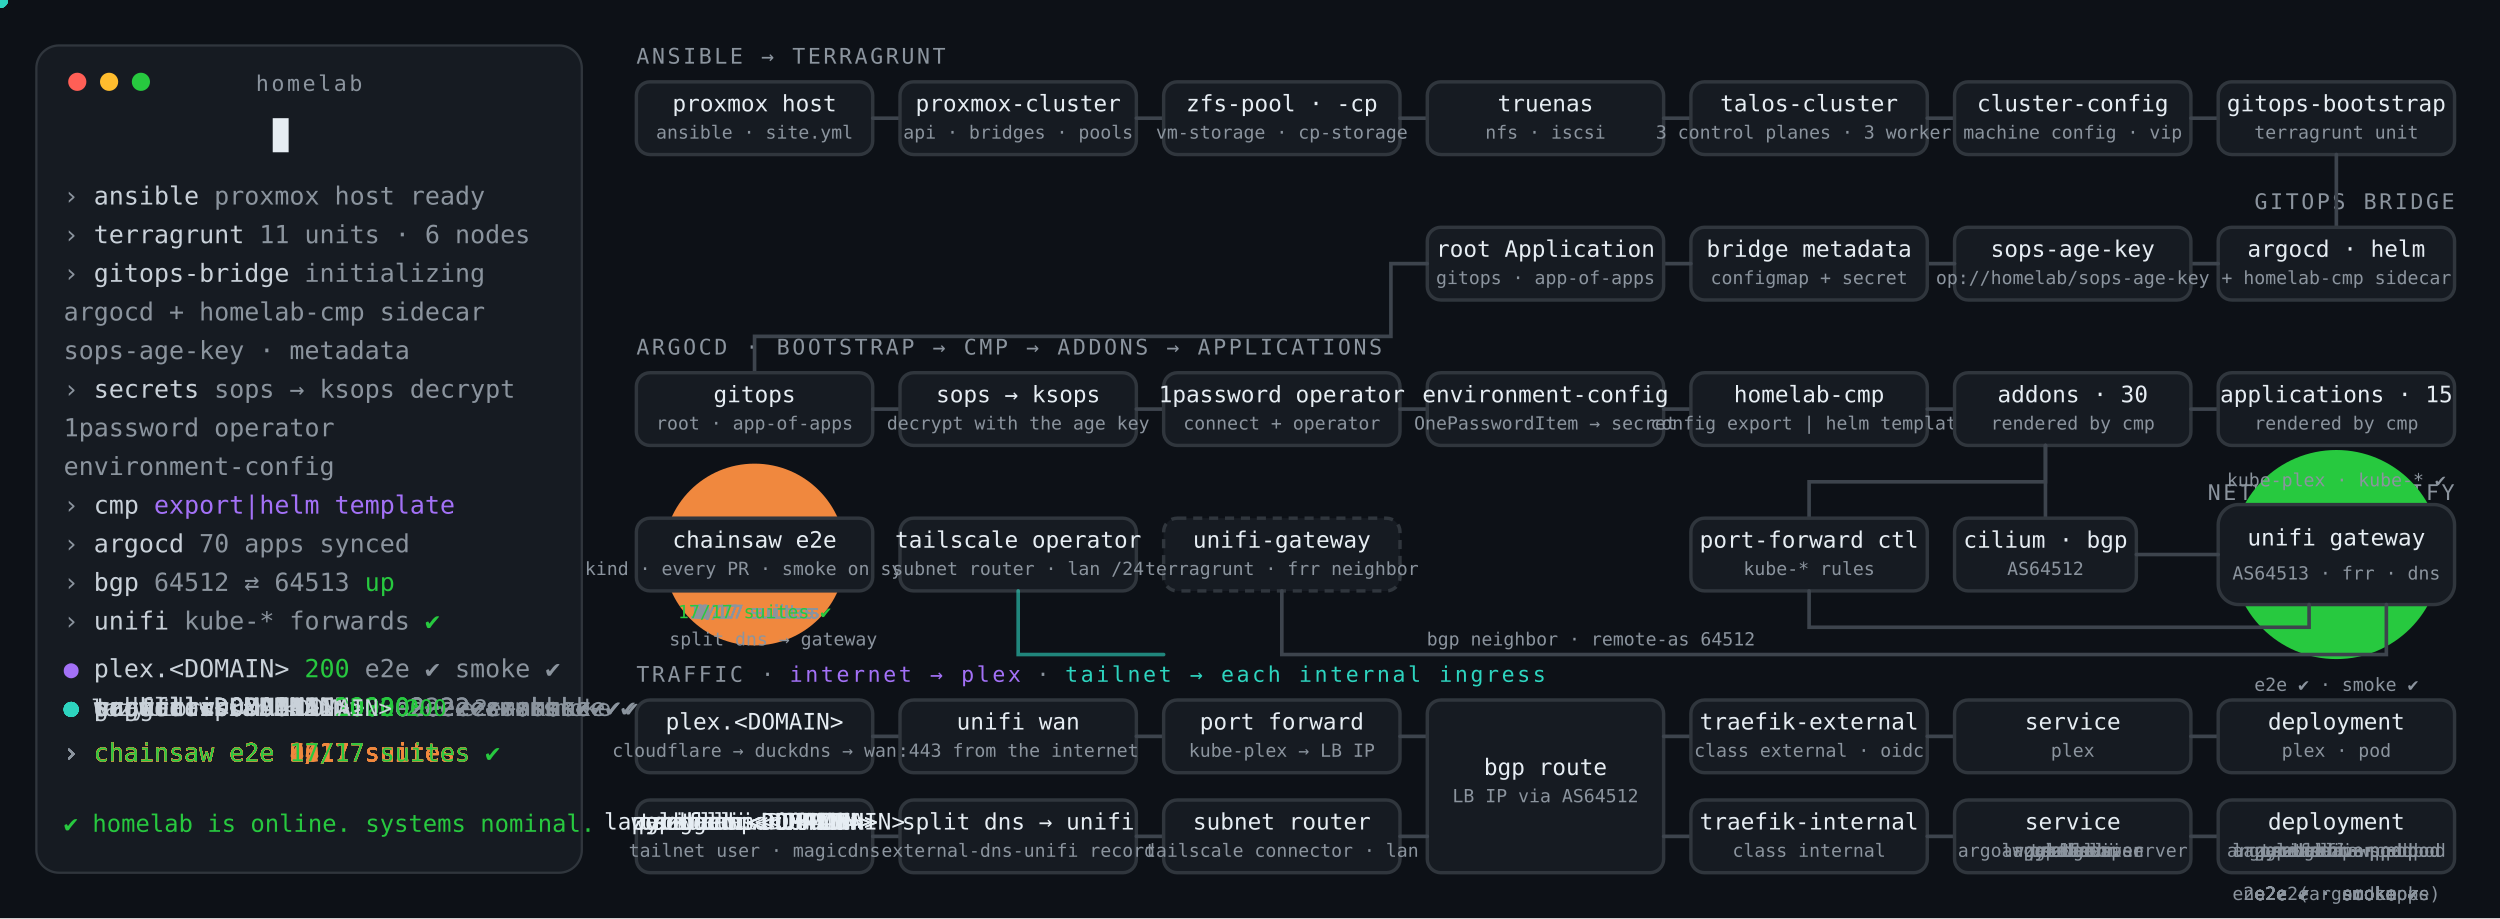
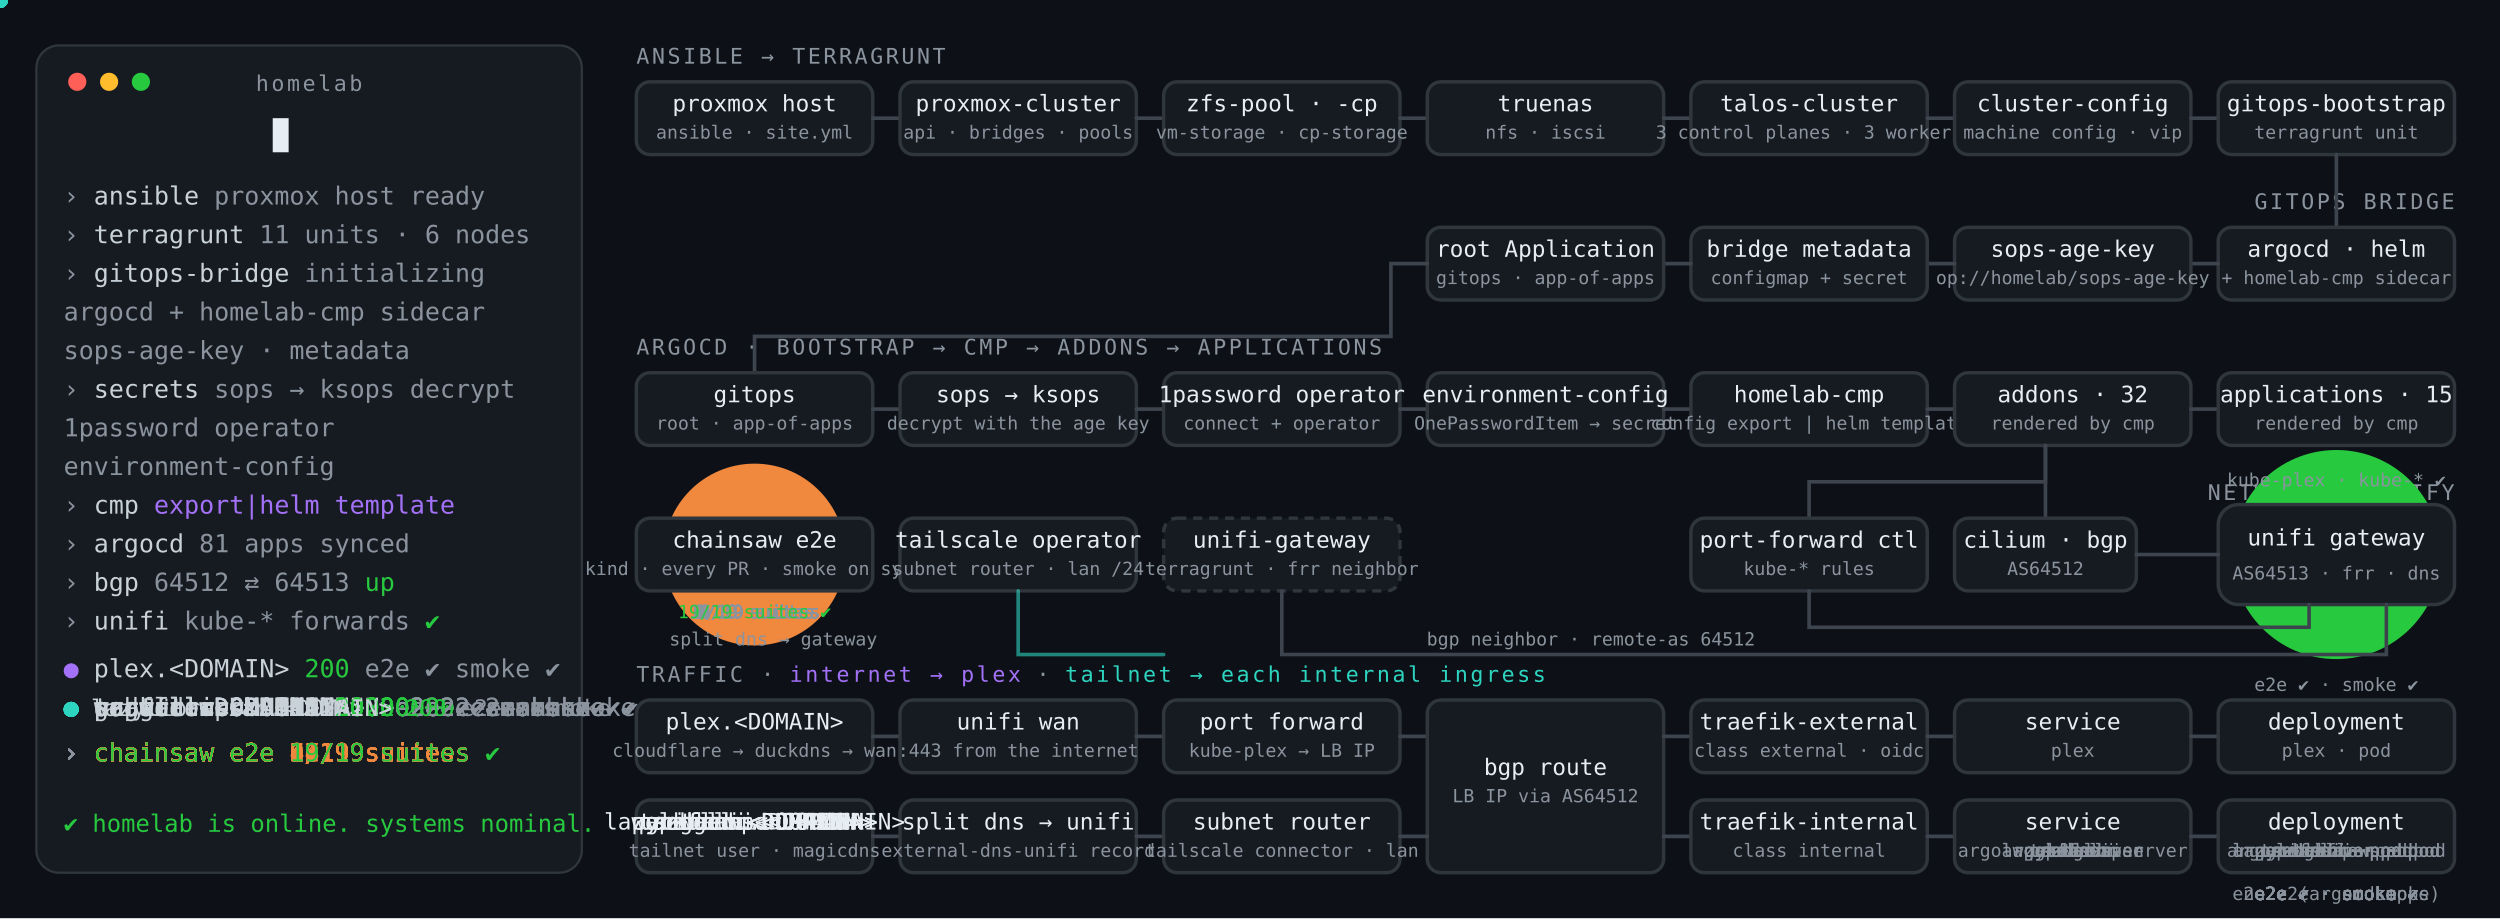
<svg xmlns="http://www.w3.org/2000/svg" viewBox="0 0 1100 404" width="1100" height="404" role="img">
  <rect width="1100" height="404" fill="#0d1117" />
  <style>
  text{font-family:ui-monospace,SFMono-Regular,Menlo,Consolas,monospace}
  .h{font-size:9.5px;fill:#8b949e;letter-spacing:.12em}
  .n{font-size:10px;fill:#e6edf3}
  .n2{font-size:8px;fill:#8b949e}
  .log{font-size:11px;fill:#c9d1d9}
  .box{fill:#161b22;stroke:#30363d;stroke-width:1.5}
  .w{fill:none;stroke:#3d444d;stroke-width:1.6;stroke-linecap:round;stroke-dasharray:800}
  .cur{animation:blink 1s steps(1) infinite}
  @keyframes blink{50%{opacity:0}}
  .type{animation:type 27s steps(14) infinite}
  @keyframes type{0%{width:0}3%,96%{width:110px}100%{width:0}}
  @keyframes a3{0%,3%{opacity:0}4%,96%{opacity:1}100%{opacity:0}}
  @keyframes a5{0%,5%{opacity:0}6%,96%{opacity:1}100%{opacity:0}}
  @keyframes a6_5{0%,6.5%{opacity:0}7.5%,96%{opacity:1}100%{opacity:0}}
  @keyframes a8{0%,8%{opacity:0}9%,96%{opacity:1}100%{opacity:0}}
  @keyframes a9_5{0%,9.5%{opacity:0}10.5%,96%{opacity:1}100%{opacity:0}}
  @keyframes a11{0%,11%{opacity:0}12%,96%{opacity:1}100%{opacity:0}}
  @keyframes a12_5{0%,12.5%{opacity:0}13.5%,96%{opacity:1}100%{opacity:0}}
  @keyframes a14{0%,14%{opacity:0}15%,96%{opacity:1}100%{opacity:0}}
  @keyframes a15_5{0%,15.5%{opacity:0}16.5%,96%{opacity:1}100%{opacity:0}}
  @keyframes a17{0%,17%{opacity:0}18%,96%{opacity:1}100%{opacity:0}}
  @keyframes a18_5{0%,18.5%{opacity:0}19.5%,96%{opacity:1}100%{opacity:0}}
  @keyframes a20{0%,20%{opacity:0}21%,96%{opacity:1}100%{opacity:0}}
  @keyframes a21_5{0%,21.5%{opacity:0}22.5%,96%{opacity:1}100%{opacity:0}}
  @keyframes a23{0%,23%{opacity:0}24%,96%{opacity:1}100%{opacity:0}}
  @keyframes a25{0%,25%{opacity:0}26%,96%{opacity:1}100%{opacity:0}}
  @keyframes a26_5{0%,26.5%{opacity:0}27.5%,96%{opacity:1}100%{opacity:0}}
  @keyframes a28{0%,28%{opacity:0}29%,96%{opacity:1}100%{opacity:0}}
  @keyframes a30{0%,30%{opacity:0}31%,96%{opacity:1}100%{opacity:0}}
  @keyframes a33{0%,33%{opacity:0}34%,96%{opacity:1}100%{opacity:0}}
  @keyframes a36{0%,36%{opacity:0}37%,96%{opacity:1}100%{opacity:0}}
  @keyframes a37_5{0%,37.5%{opacity:0}38.5%,96%{opacity:1}100%{opacity:0}}
  @keyframes a39{0%,39%{opacity:0}40%,96%{opacity:1}100%{opacity:0}}
  @keyframes a40{0%,40%{opacity:0}41%,96%{opacity:1}100%{opacity:0}}
  @keyframes a41{0%,41%{opacity:0}42%,96%{opacity:1}100%{opacity:0}}
  @keyframes a42{0%,42%{opacity:0}43%,96%{opacity:1}100%{opacity:0}}
  @keyframes a43{0%,43%{opacity:0}44%,96%{opacity:1}100%{opacity:0}}
  @keyframes a44{0%,44%{opacity:0}45%,96%{opacity:1}100%{opacity:0}}
  @keyframes a46{0%,46%{opacity:0}47%,96%{opacity:1}100%{opacity:0}}
  @keyframes a90{0%,90.5%{opacity:0}91.5%,96%{opacity:1}100%{opacity:0}}
  .a3{animation:a3 27s infinite}.a5{animation:a5 27s infinite}.a6_5{animation:a6_5 27s infinite}
  .a8{animation:a8 27s infinite}.a9_5{animation:a9_5 27s infinite}.a11{animation:a11 27s infinite}
  .a12_5{animation:a12_5 27s infinite}.a14{animation:a14 27s infinite}.a15_5{animation:a15_5 27s infinite}
  .a17{animation:a17 27s infinite}.a18_5{animation:a18_5 27s infinite}.a20{animation:a20 27s infinite}
  .a21_5{animation:a21_5 27s infinite}.a23{animation:a23 27s infinite}.a25{animation:a25 27s infinite}
  .a26_5{animation:a26_5 27s infinite}.a28{animation:a28 27s infinite}.a30{animation:a30 27s infinite}
  .a33{animation:a33 27s infinite}.a36{animation:a36 27s infinite}.a37_5{animation:a37_5 27s infinite}
  .a39{animation:a39 27s infinite}.a40{animation:a40 27s infinite}.a41{animation:a41 27s infinite}
  .a42{animation:a42 27s infinite}.a43{animation:a43 27s infinite}.a44{animation:a44 27s infinite}
  .a46{animation:a46 27s infinite}.a90{animation:a90 27s infinite}
  @keyframes d5{0%,5%{stroke-dashoffset:800}7.5%,96%{stroke-dashoffset:0}96.1%,100%{stroke-dashoffset:800}}
  @keyframes d6_5{0%,6.5%{stroke-dashoffset:800}9%,96%{stroke-dashoffset:0}96.1%,100%{stroke-dashoffset:800}}
  @keyframes d8{0%,8%{stroke-dashoffset:800}10.5%,96%{stroke-dashoffset:0}96.1%,100%{stroke-dashoffset:800}}
  @keyframes d9_5{0%,9.5%{stroke-dashoffset:800}12%,96%{stroke-dashoffset:0}96.1%,100%{stroke-dashoffset:800}}
  @keyframes d11{0%,11%{stroke-dashoffset:800}13.5%,96%{stroke-dashoffset:0}96.1%,100%{stroke-dashoffset:800}}
  @keyframes d12_5{0%,12.5%{stroke-dashoffset:800}15%,96%{stroke-dashoffset:0}96.1%,100%{stroke-dashoffset:800}}
  @keyframes d14{0%,14%{stroke-dashoffset:800}16.5%,96%{stroke-dashoffset:0}96.1%,100%{stroke-dashoffset:800}}
  @keyframes d15_5{0%,15.5%{stroke-dashoffset:800}18%,96%{stroke-dashoffset:0}96.1%,100%{stroke-dashoffset:800}}
  @keyframes d17{0%,17%{stroke-dashoffset:800}19.5%,96%{stroke-dashoffset:0}96.1%,100%{stroke-dashoffset:800}}
  @keyframes d18_5{0%,18.5%{stroke-dashoffset:800}21%,96%{stroke-dashoffset:0}96.1%,100%{stroke-dashoffset:800}}
  @keyframes d20{0%,20%{stroke-dashoffset:800}22.5%,96%{stroke-dashoffset:0}96.1%,100%{stroke-dashoffset:800}}
  @keyframes d21_5{0%,21.5%{stroke-dashoffset:800}24%,96%{stroke-dashoffset:0}96.1%,100%{stroke-dashoffset:800}}
  @keyframes d23{0%,23%{stroke-dashoffset:800}25.5%,96%{stroke-dashoffset:0}96.1%,100%{stroke-dashoffset:800}}
  @keyframes d25{0%,25%{stroke-dashoffset:800}27.5%,96%{stroke-dashoffset:0}96.1%,100%{stroke-dashoffset:800}}
  @keyframes d26_5{0%,26.5%{stroke-dashoffset:800}29%,96%{stroke-dashoffset:0}96.1%,100%{stroke-dashoffset:800}}
  @keyframes d28{0%,28%{stroke-dashoffset:800}30.5%,96%{stroke-dashoffset:0}96.1%,100%{stroke-dashoffset:800}}
  @keyframes d30{0%,30%{stroke-dashoffset:800}32.5%,96%{stroke-dashoffset:0}96.1%,100%{stroke-dashoffset:800}}
  @keyframes d33{0%,33%{stroke-dashoffset:800}35.5%,96%{stroke-dashoffset:0}96.1%,100%{stroke-dashoffset:800}}
  @keyframes d39{0%,39%{stroke-dashoffset:800}40.5%,96%{stroke-dashoffset:0}96.1%,100%{stroke-dashoffset:800}}
  @keyframes d40{0%,40%{stroke-dashoffset:800}41.5%,96%{stroke-dashoffset:0}96.1%,100%{stroke-dashoffset:800}}
  @keyframes d41{0%,41%{stroke-dashoffset:800}42.5%,96%{stroke-dashoffset:0}96.1%,100%{stroke-dashoffset:800}}
  @keyframes d42{0%,42%{stroke-dashoffset:800}43.5%,96%{stroke-dashoffset:0}96.1%,100%{stroke-dashoffset:800}}
  @keyframes d43{0%,43%{stroke-dashoffset:800}44.5%,96%{stroke-dashoffset:0}96.1%,100%{stroke-dashoffset:800}}
  @keyframes d44{0%,44%{stroke-dashoffset:800}45.5%,96%{stroke-dashoffset:0}96.1%,100%{stroke-dashoffset:800}}
  .d5{animation:d5 27s infinite}.d6_5{animation:d6_5 27s infinite}.d8{animation:d8 27s infinite}
  .d9_5{animation:d9_5 27s infinite}.d11{animation:d11 27s infinite}.d12_5{animation:d12_5 27s infinite}
  .d14{animation:d14 27s infinite}.d15_5{animation:d15_5 27s infinite}.d17{animation:d17 27s infinite}
  .d18_5{animation:d18_5 27s infinite}.d20{animation:d20 27s infinite}.d21_5{animation:d21_5 27s infinite}
  .d23{animation:d23 27s infinite}.d25{animation:d25 27s infinite}.d26_5{animation:d26_5 27s infinite}
  .d28{animation:d28 27s infinite}.d30{animation:d30 27s infinite}.d33{animation:d33 27s infinite}
  .d39{animation:d39 27s infinite}.d40{animation:d40 27s infinite}.d41{animation:d41 27s infinite}
  .d42{animation:d42 27s infinite}.d43{animation:d43 27s infinite}.d44{animation:d44 27s infinite}
  @keyframes est{0%,32.5%{stroke:#3d444d}34%,96%{stroke:#27c93f}100%{stroke:#3d444d}}
  .est{animation:est 27s infinite}
  @keyframes glow{0%,33.5%{opacity:0}36%,96%{opacity:.45}100%{opacity:0}}
  .glow{animation:glow 27s infinite}
  /* host windows: 10 × 4.5% from 45% to 90% (1.2 s each) */
-   @keyframes h0{0%,45%{opacity:0}45.3%,49.2%{opacity:1}49.5%,100%{opacity:0}}
-   @keyframes h1{0%,49.5%{opacity:0}49.8%,53.7%{opacity:1}54%,100%{opacity:0}}
-   @keyframes h2{0%,54%{opacity:0}54.3%,58.2%{opacity:1}58.5%,100%{opacity:0}}
-   @keyframes h3{0%,58.5%{opacity:0}58.8%,62.7%{opacity:1}63%,100%{opacity:0}}
-   @keyframes h4{0%,63%{opacity:0}63.3%,67.2%{opacity:1}67.5%,100%{opacity:0}}
-   @keyframes h5{0%,67.5%{opacity:0}67.8%,71.7%{opacity:1}72%,100%{opacity:0}}
-   @keyframes h6{0%,72%{opacity:0}72.3%,76.2%{opacity:1}76.5%,100%{opacity:0}}
-   @keyframes h7{0%,76.5%{opacity:0}76.8%,80.7%{opacity:1}81%,100%{opacity:0}}
-   @keyframes h8{0%,81%{opacity:0}81.3%,85.2%{opacity:1}85.5%,100%{opacity:0}}
-   @keyframes h9{0%,85.5%{opacity:0}85.8%,95.7%{opacity:1}96%,100%{opacity:0}}
+   @keyframes h0{0%,45%{opacity:0}45.3%,48.75%{opacity:1}49.05%,100%{opacity:0}}
+   @keyframes h1{0%,49.05%{opacity:0}49.35%,52.8%{opacity:1}53.1%,100%{opacity:0}}
+   @keyframes h2{0%,53.1%{opacity:0}53.4%,56.85%{opacity:1}57.15%,100%{opacity:0}}
+   @keyframes h3{0%,57.15%{opacity:0}57.45%,60.9%{opacity:1}61.2%,100%{opacity:0}}
+   @keyframes h4{0%,61.2%{opacity:0}61.5%,64.95%{opacity:1}65.25%,100%{opacity:0}}
+   @keyframes h5{0%,65.25%{opacity:0}65.55%,69%{opacity:1}69.3%,100%{opacity:0}}
+   @keyframes h6{0%,69.3%{opacity:0}69.6%,73.05%{opacity:1}73.35%,100%{opacity:0}}
+   @keyframes h7{0%,73.35%{opacity:0}73.65%,77.1%{opacity:1}77.4%,100%{opacity:0}}
+   @keyframes h8{0%,77.4%{opacity:0}77.7%,81.15%{opacity:1}81.45%,100%{opacity:0}}
+   @keyframes h9{0%,81.45%{opacity:0}81.75%,85.2%{opacity:1}85.5%,100%{opacity:0}}
+   @keyframes h10{0%,85.5%{opacity:0}85.8%,95.7%{opacity:1}96%,100%{opacity:0}}
  .h0{animation:h0 27s infinite}.h1{animation:h1 27s infinite}.h2{animation:h2 27s infinite}
  .h3{animation:h3 27s infinite}.h4{animation:h4 27s infinite}.h5{animation:h5 27s infinite}
  .h6{animation:h6 27s infinite}.h7{animation:h7 27s infinite}.h8{animation:h8 27s infinite}
-   .h9{animation:h9 27s infinite}
+   .h9{animation:h9 27s infinite}.h10{animation:h10 27s infinite}
  /* verdict badges: after the packet lands (S+2.7) until the window ends */
  @keyframes v0{0%,47.7%{opacity:0}48%,49.2%{opacity:1}49.5%,100%{opacity:0}}
  @keyframes v1{0%,52.2%{opacity:0}52.5%,53.7%{opacity:1}54%,100%{opacity:0}}
  @keyframes v2{0%,56.7%{opacity:0}57%,58.2%{opacity:1}58.5%,100%{opacity:0}}
  @keyframes v3{0%,61.2%{opacity:0}61.5%,62.7%{opacity:1}63%,100%{opacity:0}}
  @keyframes v4{0%,65.7%{opacity:0}66%,67.2%{opacity:1}67.5%,100%{opacity:0}}
  @keyframes v5{0%,70.2%{opacity:0}70.5%,71.7%{opacity:1}72%,100%{opacity:0}}
  @keyframes v6{0%,74.7%{opacity:0}75%,76.2%{opacity:1}76.5%,100%{opacity:0}}
  @keyframes v7{0%,79.2%{opacity:0}79.5%,80.7%{opacity:1}81%,100%{opacity:0}}
  @keyframes v8{0%,83.7%{opacity:0}84%,85.2%{opacity:1}85.5%,100%{opacity:0}}
  @keyframes v9{0%,88.2%{opacity:0}88.5%,95.7%{opacity:1}96%,100%{opacity:0}}
  .v0{animation:v0 27s infinite}.v1{animation:v1 27s infinite}.v2{animation:v2 27s infinite}
  .v3{animation:v3 27s infinite}.v4{animation:v4 27s infinite}.v5{animation:v5 27s infinite}
  .v6{animation:v6 27s infinite}.v7{animation:v7 27s infinite}.v8{animation:v8 27s infinite}
  .v9{animation:v9 27s infinite}
-   /* e2e suite counter: 17 steps of 2.65% from 45% to 90%, then 17/17 holds */
-   @keyframes c0{0%,45%{opacity:0}45.1%,47.55%{opacity:1}47.65%,100%{opacity:0}}
-   @keyframes c1{0%,47.65%{opacity:0}47.75%,50.2%{opacity:1}50.3%,100%{opacity:0}}
-   @keyframes c2{0%,50.3%{opacity:0}50.4%,52.85%{opacity:1}52.95%,100%{opacity:0}}
-   @keyframes c3{0%,52.95%{opacity:0}53.05%,55.5%{opacity:1}55.6%,100%{opacity:0}}
-   @keyframes c4{0%,55.6%{opacity:0}55.7%,58.15%{opacity:1}58.25%,100%{opacity:0}}
-   @keyframes c5{0%,58.25%{opacity:0}58.35%,60.8%{opacity:1}60.9%,100%{opacity:0}}
-   @keyframes c6{0%,60.9%{opacity:0}61%,63.45%{opacity:1}63.55%,100%{opacity:0}}
-   @keyframes c7{0%,63.55%{opacity:0}63.65%,66.1%{opacity:1}66.2%,100%{opacity:0}}
-   @keyframes c8{0%,66.2%{opacity:0}66.3%,68.75%{opacity:1}68.85%,100%{opacity:0}}
-   @keyframes c9{0%,68.85%{opacity:0}68.95%,71.4%{opacity:1}71.5%,100%{opacity:0}}
-   @keyframes c10{0%,71.5%{opacity:0}71.6%,74.05%{opacity:1}74.15%,100%{opacity:0}}
-   @keyframes c11{0%,74.15%{opacity:0}74.25%,76.7%{opacity:1}76.8%,100%{opacity:0}}
-   @keyframes c12{0%,76.8%{opacity:0}76.9%,79.35%{opacity:1}79.45%,100%{opacity:0}}
-   @keyframes c13{0%,79.45%{opacity:0}79.55%,82%{opacity:1}82.1%,100%{opacity:0}}
-   @keyframes c14{0%,82.1%{opacity:0}82.2%,84.65%{opacity:1}84.75%,100%{opacity:0}}
-   @keyframes c15{0%,84.75%{opacity:0}84.85%,87.3%{opacity:1}87.4%,100%{opacity:0}}
-   @keyframes c16{0%,87.4%{opacity:0}87.5%,89.9%{opacity:1}90%,100%{opacity:0}}
-   @keyframes c17{0%,90%{opacity:0}90.1%,96%{opacity:1}100%{opacity:0}}
+   /* e2e suite counter: 19 steps of 2.37% from 45% to 90%, then 19/19 holds */
+   @keyframes c0{0%,45%{opacity:0}45.1%,47.27%{opacity:1}47.37%,100%{opacity:0}}
+   @keyframes c1{0%,47.37%{opacity:0}47.47%,49.64%{opacity:1}49.74%,100%{opacity:0}}
+   @keyframes c2{0%,49.74%{opacity:0}49.84%,52.01%{opacity:1}52.11%,100%{opacity:0}}
+   @keyframes c3{0%,52.11%{opacity:0}52.21%,54.37%{opacity:1}54.47%,100%{opacity:0}}
+   @keyframes c4{0%,54.47%{opacity:0}54.57%,56.74%{opacity:1}56.84%,100%{opacity:0}}
+   @keyframes c5{0%,56.84%{opacity:0}56.94%,59.11%{opacity:1}59.21%,100%{opacity:0}}
+   @keyframes c6{0%,59.21%{opacity:0}59.31%,61.48%{opacity:1}61.58%,100%{opacity:0}}
+   @keyframes c7{0%,61.58%{opacity:0}61.68%,63.85%{opacity:1}63.95%,100%{opacity:0}}
+   @keyframes c8{0%,63.95%{opacity:0}64.05%,66.22%{opacity:1}66.32%,100%{opacity:0}}
+   @keyframes c9{0%,66.32%{opacity:0}66.42%,68.58%{opacity:1}68.68%,100%{opacity:0}}
+   @keyframes c10{0%,68.68%{opacity:0}68.78%,70.95%{opacity:1}71.05%,100%{opacity:0}}
+   @keyframes c11{0%,71.05%{opacity:0}71.15%,73.32%{opacity:1}73.42%,100%{opacity:0}}
+   @keyframes c12{0%,73.42%{opacity:0}73.52%,75.69%{opacity:1}75.79%,100%{opacity:0}}
+   @keyframes c13{0%,75.79%{opacity:0}75.89%,78.06%{opacity:1}78.16%,100%{opacity:0}}
+   @keyframes c14{0%,78.16%{opacity:0}78.26%,80.43%{opacity:1}80.53%,100%{opacity:0}}
+   @keyframes c15{0%,80.53%{opacity:0}80.63%,82.79%{opacity:1}82.89%,100%{opacity:0}}
+   @keyframes c16{0%,82.89%{opacity:0}82.99%,85.16%{opacity:1}85.26%,100%{opacity:0}}
+   @keyframes c17{0%,85.26%{opacity:0}85.36%,87.53%{opacity:1}87.63%,100%{opacity:0}}
+   @keyframes c18{0%,87.63%{opacity:0}87.73%,89.9%{opacity:1}90%,100%{opacity:0}}
+   @keyframes c19{0%,90%{opacity:0}90.1%,96%{opacity:1}100%{opacity:0}}
  .c0{animation:c0 27s infinite}.c1{animation:c1 27s infinite}.c2{animation:c2 27s infinite}
  .c3{animation:c3 27s infinite}.c4{animation:c4 27s infinite}.c5{animation:c5 27s infinite}
  .c6{animation:c6 27s infinite}.c7{animation:c7 27s infinite}.c8{animation:c8 27s infinite}
  .c9{animation:c9 27s infinite}.c10{animation:c10 27s infinite}.c11{animation:c11 27s infinite}
  .c12{animation:c12 27s infinite}.c13{animation:c13 27s infinite}.c14{animation:c14 27s infinite}
  .c15{animation:c15 27s infinite}.c16{animation:c16 27s infinite}.c17{animation:c17 27s infinite}
+   .c18{animation:c18 27s infinite}.c19{animation:c19 27s infinite}
  /* chainsaw pulse once per host window */
  @keyframes saw{0%,44.5%{opacity:0}
    45.5%{opacity:.6}48%{opacity:0} 50%{opacity:.6}52.5%{opacity:0} 54.5%{opacity:.6}57%{opacity:0}
    59%{opacity:.6}61.5%{opacity:0} 63.5%{opacity:.6}66%{opacity:0} 68%{opacity:.6}70.5%{opacity:0}
    72.5%{opacity:.6}75%{opacity:0} 77%{opacity:.6}79.5%{opacity:0} 81.5%{opacity:.6}84%{opacity:0}
    86%{opacity:.6}88.5%,100%{opacity:0}}
  .saw{animation:saw 27s infinite}
-   /* final: chainsaw node turns green when 17/17 */
+   /* final: chainsaw node turns green when 19/19 */
  @keyframes done{0%,90%{stroke:#f0883e}90.5%,96%{stroke:#27c93f}100%{stroke:#f0883e}}
  .done{animation:done 27s infinite}
</style>
  <rect x="16" y="20" width="240" height="364" rx="10" fill="#161b22" stroke="#30363d" />
  <circle cx="34" cy="36" r="4" fill="#ff5f56" />
  <circle cx="48" cy="36" r="4" fill="#ffbd2e" />
  <circle cx="62" cy="36" r="4" fill="#27c93f" />
  <text class="h" x="136" y="40" text-anchor="middle">homelab</text>
  <clipPath id="tc10">
    <rect class="type" x="28" y="48" height="22" width="0" />
  </clipPath>
  <text class="log" x="28" y="64" font-size="13" clip-path="url(#tc10)">
    <tspan fill="#58a6ff">$</tspan> task setup</text>
  <rect class="cur" x="120" y="52" width="7" height="15" fill="#e6edf3" />
  <g class="log">
    <text class="a3" x="28" y="90">
      <tspan fill="#8b949e">›</tspan> ansible  <tspan fill="#8b949e">proxmox host ready</tspan>
    </text>
    <text class="a5" x="28" y="107">
      <tspan fill="#8b949e">›</tspan> terragrunt <tspan fill="#8b949e">11 units · 6 nodes</tspan>
    </text>
    <text class="a14" x="28" y="124">
      <tspan fill="#8b949e">›</tspan> gitops-bridge <tspan fill="#8b949e">initializing</tspan>
    </text>
    <text class="a15_5" x="28" y="141" fill="#8b949e">    argocd + homelab-cmp sidecar</text>
    <text class="a17" x="28" y="158" fill="#8b949e">    sops-age-key · metadata</text>
    <text class="a20" x="28" y="175">
      <tspan fill="#8b949e">›</tspan> secrets  <tspan fill="#8b949e">sops → ksops decrypt</tspan>
    </text>
    <text class="a21_5" x="28" y="192" fill="#8b949e">    1password operator</text>
    <text class="a23" x="28" y="209" fill="#8b949e">    environment-config</text>
    <text class="a25" x="28" y="226">
      <tspan fill="#8b949e">›</tspan> cmp      <tspan fill="#a371f7">export|helm template</tspan>
    </text>
    <text class="a26_5" x="28" y="243">
-       <tspan fill="#8b949e">›</tspan> argocd   <tspan fill="#8b949e">70 apps synced</tspan>
+       <tspan fill="#8b949e">›</tspan> argocd   <tspan fill="#8b949e">81 apps synced</tspan>
    </text>
    <text class="a33" x="28" y="260">
      <tspan fill="#8b949e">›</tspan> bgp      <tspan fill="#8b949e">64512 ⇄ 64513</tspan>
      <tspan fill="#27c93f">up</tspan>
    </text>
    <text class="a36" x="28" y="277">
      <tspan fill="#8b949e">›</tspan> unifi    <tspan fill="#8b949e">kube-* forwards</tspan>
      <tspan fill="#27c93f">✔</tspan>
    </text>
    <text class="a46" x="28" y="298">
      <tspan fill="#a371f7">●</tspan> plex.&lt;DOMAIN&gt; <tspan fill="#27c93f">200</tspan>
      <tspan fill="#8b949e">e2e ✔ smoke ✔</tspan>
    </text>
    <text class="h0" x="28" y="315">
      <tspan fill="#2dd4bf">●</tspan> grafana.&lt;DOMAIN&gt; <tspan fill="#27c93f">200</tspan>
      <tspan fill="#8b949e">e2e ✔ smoke ✔</tspan>
    </text>
    <text class="h1" x="28" y="315">
      <tspan fill="#2dd4bf">●</tspan> argocd.&lt;DOMAIN&gt; <tspan fill="#27c93f">200</tspan>
      <tspan fill="#8b949e">e2e ✔</tspan>
    </text>
    <text class="h2" x="28" y="315">
      <tspan fill="#2dd4bf">●</tspan> paperclip.&lt;DOMAIN&gt; <tspan fill="#27c93f">200</tspan>
      <tspan fill="#8b949e">e2e ✔ smoke ✔</tspan>
    </text>
    <text class="h3" x="28" y="315">
      <tspan fill="#2dd4bf">●</tspan> workflows.&lt;DOMAIN&gt; <tspan fill="#27c93f">200</tspan>
      <tspan fill="#8b949e">e2e —</tspan>
    </text>
    <text class="h4" x="28" y="315">
+       <tspan fill="#2dd4bf">●</tspan> servicemesh.&lt;DOMAIN&gt; <tspan fill="#27c93f">200</tspan>
+       <tspan fill="#8b949e">e2e ✔ smoke ✔</tspan>
+     </text>
+     <text class="h5" x="28" y="315">
      <tspan fill="#2dd4bf">●</tspan> sonarr.&lt;DOMAIN&gt; <tspan fill="#27c93f">200</tspan>
      <tspan fill="#8b949e">e2e ✔ smoke ✔</tspan>
    </text>
-     <text class="h5" x="28" y="315">
+     <text class="h6" x="28" y="315">
      <tspan fill="#2dd4bf">●</tspan> radarr.&lt;DOMAIN&gt; <tspan fill="#27c93f">200</tspan>
      <tspan fill="#8b949e">e2e ✔ smoke ✔</tspan>
    </text>
-     <text class="h6" x="28" y="315">
+     <text class="h7" x="28" y="315">
      <tspan fill="#2dd4bf">●</tspan> prowlarr.&lt;DOMAIN&gt; <tspan fill="#27c93f">200</tspan>
      <tspan fill="#8b949e">e2e ✔ smoke ✔</tspan>
    </text>
-     <text class="h7" x="28" y="315">
+     <text class="h8" x="28" y="315">
      <tspan fill="#2dd4bf">●</tspan> nzbget.&lt;DOMAIN&gt; <tspan fill="#27c93f">200</tspan>
      <tspan fill="#8b949e">e2e ✔ smoke ✔</tspan>
    </text>
-     <text class="h8" x="28" y="315">
+     <text class="h9" x="28" y="315">
      <tspan fill="#2dd4bf">●</tspan> tautulli.&lt;DOMAIN&gt; <tspan fill="#27c93f">200</tspan>
      <tspan fill="#8b949e">e2e ✔ smoke ✔</tspan>
    </text>
-     <text class="h9" x="28" y="315" font-size="10">
+     <text class="h10" x="28" y="315" font-size="10">
      <tspan fill="#2dd4bf">●</tspan> lazylibrarian.&lt;DOMAIN&gt; <tspan fill="#27c93f">200</tspan>
      <tspan fill="#8b949e">e2e ✔ smoke ✔</tspan>
    </text>
    <g fill="#f0883e">
      <text class="c0" x="28" y="335">
-         <tspan fill="#8b949e">›</tspan> chainsaw e2e   0/17 suites</text>
+         <tspan fill="#8b949e">›</tspan> chainsaw e2e   0/19 suites</text>
      <text class="c1" x="28" y="335">
-         <tspan fill="#8b949e">›</tspan> chainsaw e2e   1/17 suites</text>
+         <tspan fill="#8b949e">›</tspan> chainsaw e2e   1/19 suites</text>
      <text class="c2" x="28" y="335">
-         <tspan fill="#8b949e">›</tspan> chainsaw e2e   2/17 suites</text>
+         <tspan fill="#8b949e">›</tspan> chainsaw e2e   2/19 suites</text>
      <text class="c3" x="28" y="335">
-         <tspan fill="#8b949e">›</tspan> chainsaw e2e   3/17 suites</text>
+         <tspan fill="#8b949e">›</tspan> chainsaw e2e   3/19 suites</text>
      <text class="c4" x="28" y="335">
-         <tspan fill="#8b949e">›</tspan> chainsaw e2e   4/17 suites</text>
+         <tspan fill="#8b949e">›</tspan> chainsaw e2e   4/19 suites</text>
      <text class="c5" x="28" y="335">
-         <tspan fill="#8b949e">›</tspan> chainsaw e2e   5/17 suites</text>
+         <tspan fill="#8b949e">›</tspan> chainsaw e2e   5/19 suites</text>
      <text class="c6" x="28" y="335">
-         <tspan fill="#8b949e">›</tspan> chainsaw e2e   6/17 suites</text>
+         <tspan fill="#8b949e">›</tspan> chainsaw e2e   6/19 suites</text>
      <text class="c7" x="28" y="335">
-         <tspan fill="#8b949e">›</tspan> chainsaw e2e   7/17 suites</text>
+         <tspan fill="#8b949e">›</tspan> chainsaw e2e   7/19 suites</text>
      <text class="c8" x="28" y="335">
-         <tspan fill="#8b949e">›</tspan> chainsaw e2e   8/17 suites</text>
+         <tspan fill="#8b949e">›</tspan> chainsaw e2e   8/19 suites</text>
      <text class="c9" x="28" y="335">
-         <tspan fill="#8b949e">›</tspan> chainsaw e2e   9/17 suites</text>
+         <tspan fill="#8b949e">›</tspan> chainsaw e2e   9/19 suites</text>
      <text class="c10" x="28" y="335">
-         <tspan fill="#8b949e">›</tspan> chainsaw e2e  10/17 suites</text>
+         <tspan fill="#8b949e">›</tspan> chainsaw e2e  10/19 suites</text>
      <text class="c11" x="28" y="335">
-         <tspan fill="#8b949e">›</tspan> chainsaw e2e  11/17 suites</text>
+         <tspan fill="#8b949e">›</tspan> chainsaw e2e  11/19 suites</text>
      <text class="c12" x="28" y="335">
-         <tspan fill="#8b949e">›</tspan> chainsaw e2e  12/17 suites</text>
+         <tspan fill="#8b949e">›</tspan> chainsaw e2e  12/19 suites</text>
      <text class="c13" x="28" y="335">
-         <tspan fill="#8b949e">›</tspan> chainsaw e2e  13/17 suites</text>
+         <tspan fill="#8b949e">›</tspan> chainsaw e2e  13/19 suites</text>
      <text class="c14" x="28" y="335">
-         <tspan fill="#8b949e">›</tspan> chainsaw e2e  14/17 suites</text>
+         <tspan fill="#8b949e">›</tspan> chainsaw e2e  14/19 suites</text>
      <text class="c15" x="28" y="335">
-         <tspan fill="#8b949e">›</tspan> chainsaw e2e  15/17 suites</text>
+         <tspan fill="#8b949e">›</tspan> chainsaw e2e  15/19 suites</text>
      <text class="c16" x="28" y="335">
-         <tspan fill="#8b949e">›</tspan> chainsaw e2e  16/17 suites</text>
-       <text class="c17" x="28" y="335" fill="#27c93f">
-         <tspan fill="#8b949e">›</tspan> chainsaw e2e  17/17 suites ✔</text>
+         <tspan fill="#8b949e">›</tspan> chainsaw e2e  16/19 suites</text>
+       <text class="c17" x="28" y="335">
+         <tspan fill="#8b949e">›</tspan> chainsaw e2e  17/19 suites</text>
+       <text class="c18" x="28" y="335">
+         <tspan fill="#8b949e">›</tspan> chainsaw e2e  18/19 suites</text>
+       <text class="c19" x="28" y="335" fill="#27c93f">
+         <tspan fill="#8b949e">›</tspan> chainsaw e2e  19/19 suites ✔</text>
    </g>
    <text class="a90" x="28" y="366" font-size="10.5" fill="#27c93f">✔ homelab is online. systems nominal.</text>
  </g>
  <text class="h a3" x="280" y="28">ANSIBLE → TERRAGRUNT</text>
  <text class="h a14" x="1080" y="92" text-anchor="end">GITOPS BRIDGE</text>
  <text class="h a18_5" x="280" y="156">ARGOCD · BOOTSTRAP → CMP → ADDONS → APPLICATIONS</text>
  <text class="h a30" x="1080" y="220" text-anchor="end">NETWORK · VERIFY</text>
  <text class="h a37_5" x="280" y="300">TRAFFIC · <tspan fill="#a371f7">internet → plex</tspan> · <tspan fill="#2dd4bf">tailnet → each internal ingress</tspan>
  </text>
  <g class="a3">
    <rect class="box" x="280" y="36" width="104" height="32" rx="6" stroke="#EE0000" />
    <text class="n" x="332" y="49" text-anchor="middle">proxmox host</text>
    <text class="n2" x="332" y="61" text-anchor="middle">ansible · site.yml</text>
  </g>
  <path class="w d5" d="M384 52 H396" />
  <g class="a5">
    <rect class="box" x="396" y="36" width="104" height="32" rx="6" />
    <text class="n" x="448" y="49" text-anchor="middle">proxmox-cluster</text>
    <text class="n2" x="448" y="61" text-anchor="middle">api · bridges · pools</text>
  </g>
  <path class="w d6_5" d="M500 52 H512" />
  <g class="a6_5">
    <rect class="box" x="512" y="36" width="104" height="32" rx="6" />
    <text class="n" x="564" y="49" text-anchor="middle">zfs-pool · -cp</text>
    <text class="n2" x="564" y="61" text-anchor="middle">vm-storage · cp-storage</text>
  </g>
  <path class="w d8" d="M616 52 H628" />
  <g class="a8">
    <rect class="box" x="628" y="36" width="104" height="32" rx="6" />
    <text class="n" x="680" y="49" text-anchor="middle">truenas</text>
    <text class="n2" x="680" y="61" text-anchor="middle">nfs · iscsi</text>
  </g>
  <path class="w d9_5" d="M732 52 H744" />
  <g class="a9_5">
    <rect class="box" x="744" y="36" width="104" height="32" rx="6" />
    <text class="n" x="796" y="49" text-anchor="middle">talos-cluster</text>
    <text class="n2" x="796" y="61" text-anchor="middle">3 control planes · 3 workers</text>
  </g>
  <path class="w d11" d="M848 52 H860" />
  <g class="a11">
    <rect class="box" x="860" y="36" width="104" height="32" rx="6" />
    <text class="n" x="912" y="49" text-anchor="middle">cluster-config</text>
    <text class="n2" x="912" y="61" text-anchor="middle">machine config · vip</text>
  </g>
  <path class="w d12_5" d="M964 52 H976" />
  <g class="a12_5">
    <rect class="box" x="976" y="36" width="104" height="32" rx="6" />
    <text class="n" x="1028" y="49" text-anchor="middle">gitops-bootstrap</text>
    <text class="n2" x="1028" y="61" text-anchor="middle">terragrunt unit</text>
  </g>
  <path class="w d14" d="M1028 68 V100" />
  <g class="a14">
    <rect class="box" x="976" y="100" width="104" height="32" rx="6" stroke="#EF7B4D" />
    <text class="n" x="1028" y="113" text-anchor="middle">argocd · helm</text>
    <text class="n2" x="1028" y="125" text-anchor="middle">+ homelab-cmp sidecar</text>
  </g>
  <path class="w d15_5" d="M976 116 H964" />
  <g class="a15_5">
    <rect class="box" x="860" y="100" width="104" height="32" rx="6" />
    <text class="n" x="912" y="113" text-anchor="middle">sops-age-key</text>
    <text class="n2" x="912" y="125" text-anchor="middle">op://homelab/sops-age-key</text>
  </g>
  <path class="w d17" d="M860 116 H848" />
  <g class="a17">
    <rect class="box" x="744" y="100" width="104" height="32" rx="6" />
    <text class="n" x="796" y="113" text-anchor="middle">bridge metadata</text>
    <text class="n2" x="796" y="125" text-anchor="middle">configmap + secret</text>
  </g>
  <path class="w d17" d="M744 116 H732" />
  <g class="a17">
    <rect class="box" x="628" y="100" width="104" height="32" rx="6" />
    <text class="n" x="680" y="113" text-anchor="middle">root Application</text>
    <text class="n2" x="680" y="125" text-anchor="middle">gitops · app-of-apps</text>
  </g>
  <path class="w d18_5" d="M628 116 H612 V148 H332 V164" />
  <g class="a18_5">
    <rect class="box" x="280" y="164" width="104" height="32" rx="6" stroke="#EF7B4D" />
    <text class="n" x="332" y="177" text-anchor="middle">gitops</text>
    <text class="n2" x="332" y="189" text-anchor="middle">root · app-of-apps</text>
  </g>
  <path class="w d20" d="M384 180 H396" />
  <g class="a20">
    <rect class="box" x="396" y="164" width="104" height="32" rx="6" />
    <text class="n" x="448" y="177" text-anchor="middle">sops → ksops</text>
    <text class="n2" x="448" y="189" text-anchor="middle">decrypt with the age key</text>
  </g>
  <path class="w d21_5" d="M500 180 H512" />
  <g class="a21_5">
    <rect class="box" x="512" y="164" width="104" height="32" rx="6" />
    <text class="n" x="564" y="177" text-anchor="middle">1password operator</text>
    <text class="n2" x="564" y="189" text-anchor="middle">connect + operator</text>
  </g>
  <path class="w d23" d="M616 180 H628" />
  <g class="a23">
    <rect class="box" x="628" y="164" width="104" height="32" rx="6" />
    <text class="n" x="680" y="177" text-anchor="middle">environment-config</text>
    <text class="n2" x="680" y="189" text-anchor="middle">OnePasswordItem → secret</text>
  </g>
  <path class="w d25" d="M732 180 H744" />
  <g class="a25">
    <rect class="box" x="744" y="164" width="104" height="32" rx="6" stroke="#a371f7" />
    <text class="n" x="796" y="177" text-anchor="middle">homelab-cmp</text>
    <text class="n2" x="796" y="189" text-anchor="middle">config export | helm template</text>
  </g>
  <path class="w d26_5" d="M848 180 H860" />
  <g class="a26_5">
    <rect class="box" x="860" y="164" width="104" height="32" rx="6" />
-     <text class="n" x="912" y="177" text-anchor="middle">addons · 30</text>
+     <text class="n" x="912" y="177" text-anchor="middle">addons · 32</text>
    <text class="n2" x="912" y="189" text-anchor="middle">rendered by cmp</text>
  </g>
  <path class="w d28" d="M964 180 H976" />
  <g class="a28">
    <rect class="box" x="976" y="164" width="104" height="32" rx="6" />
    <text class="n" x="1028" y="177" text-anchor="middle">applications · 15</text>
    <text class="n2" x="1028" y="189" text-anchor="middle">rendered by cmp</text>
  </g>
  <circle class="saw" cx="332" cy="244" r="40" fill="#f0883e" />
  <g class="a30">
    <rect class="box done" x="280" y="228" width="104" height="32" rx="6" stroke="#f0883e" />
    <text class="n" x="332" y="241" text-anchor="middle">chainsaw e2e</text>
    <text class="n2" x="332" y="253" text-anchor="middle">kind · every PR · smoke on sync</text>
  </g>
  <g class="n2" text-anchor="middle" fill="#f0883e">
-     <text class="c0" x="332" y="272">0/17 suites</text>
-     <text class="c1" x="332" y="272">1/17 suites</text>
-     <text class="c2" x="332" y="272">2/17 suites</text>
-     <text class="c3" x="332" y="272">3/17 suites</text>
-     <text class="c4" x="332" y="272">4/17 suites</text>
-     <text class="c5" x="332" y="272">5/17 suites</text>
-     <text class="c6" x="332" y="272">6/17 suites</text>
-     <text class="c7" x="332" y="272">7/17 suites</text>
-     <text class="c8" x="332" y="272">8/17 suites</text>
-     <text class="c9" x="332" y="272">9/17 suites</text>
-     <text class="c10" x="332" y="272">10/17 suites</text>
-     <text class="c11" x="332" y="272">11/17 suites</text>
-     <text class="c12" x="332" y="272">12/17 suites</text>
-     <text class="c13" x="332" y="272">13/17 suites</text>
-     <text class="c14" x="332" y="272">14/17 suites</text>
-     <text class="c15" x="332" y="272">15/17 suites</text>
-     <text class="c16" x="332" y="272">16/17 suites</text>
-     <text class="c17" x="332" y="272" fill="#27c93f">17/17 suites ✔</text>
+     <text class="c0" x="332" y="272">0/19 suites</text>
+     <text class="c1" x="332" y="272">1/19 suites</text>
+     <text class="c2" x="332" y="272">2/19 suites</text>
+     <text class="c3" x="332" y="272">3/19 suites</text>
+     <text class="c4" x="332" y="272">4/19 suites</text>
+     <text class="c5" x="332" y="272">5/19 suites</text>
+     <text class="c6" x="332" y="272">6/19 suites</text>
+     <text class="c7" x="332" y="272">7/19 suites</text>
+     <text class="c8" x="332" y="272">8/19 suites</text>
+     <text class="c9" x="332" y="272">9/19 suites</text>
+     <text class="c10" x="332" y="272">10/19 suites</text>
+     <text class="c11" x="332" y="272">11/19 suites</text>
+     <text class="c12" x="332" y="272">12/19 suites</text>
+     <text class="c13" x="332" y="272">13/19 suites</text>
+     <text class="c14" x="332" y="272">14/19 suites</text>
+     <text class="c15" x="332" y="272">15/19 suites</text>
+     <text class="c16" x="332" y="272">16/19 suites</text>
+     <text class="c17" x="332" y="272">17/19 suites</text>
+     <text class="c18" x="332" y="272">18/19 suites</text>
+     <text class="c19" x="332" y="272" fill="#27c93f">19/19 suites ✔</text>
  </g>
  <path class="w d30" d="M900 196 V228" />
  <path class="w d33" d="M900 196 V212 H796 V228" />
  <g class="a30">
    <rect class="box" x="860" y="228" width="80" height="32" rx="6" stroke="#58a6ff" />
    <text class="n" x="900" y="241" text-anchor="middle">cilium · bgp</text>
    <text class="n2" x="900" y="253" text-anchor="middle">AS64512</text>
  </g>
  <g class="a33">
    <rect class="box" x="744" y="228" width="104" height="32" rx="6" stroke="#58a6ff" />
    <text class="n" x="796" y="241" text-anchor="middle">port-forward ctl</text>
    <text class="n2" x="796" y="253" text-anchor="middle">kube-* rules</text>
  </g>
  <g class="a30">
    <rect class="box" x="512" y="228" width="104" height="32" rx="6" stroke-dasharray="4 3" />
    <text class="n" x="564" y="241" text-anchor="middle">unifi-gateway</text>
    <text class="n2" x="564" y="253" text-anchor="middle">terragrunt · frr neighbor</text>
  </g>
  <g class="a30">
    <rect class="box" x="396" y="228" width="104" height="32" rx="6" stroke="#2dd4bf" />
    <text class="n" x="448" y="241" text-anchor="middle">tailscale operator</text>
    <text class="n2" x="448" y="253" text-anchor="middle">subnet router · lan /24</text>
  </g>
  <circle class="glow" cx="1028" cy="244" r="46" fill="#27c93f" />
  <g class="a30">
    <rect class="box" x="976" y="222" width="104" height="44" rx="9" stroke="#e6edf3" />
    <text class="n" x="1028" y="240" text-anchor="middle">unifi gateway</text>
    <text class="n2" x="1028" y="255" text-anchor="middle">AS64513 · frr · dns</text>
  </g>
  <path class="w d30 est" d="M940 244 H976" />
  <circle r="3" fill="#58a6ff">
    <animateMotion dur="27s" repeatCount="indefinite" path="M940 244 H976" calcMode="linear" keyPoints="0;0;1;1;0" keyTimes="0;0.30;0.33;0.96;1" />
    <animate attributeName="opacity" values="0;0;1;1;0;0" keyTimes="0;0.30;0.303;0.33;0.333;1" dur="27s" repeatCount="indefinite" />
  </circle>
  <circle r="3" fill="#e6edf3">
    <animateMotion dur="27s" repeatCount="indefinite" path="M976 244 H940" calcMode="linear" keyPoints="0;0;1;1;0" keyTimes="0;0.30;0.33;0.96;1" />
    <animate attributeName="opacity" values="0;0;1;1;0;0" keyTimes="0;0.30;0.303;0.33;0.333;1" dur="27s" repeatCount="indefinite" />
  </circle>
  <path class="w d30" d="M564 260 V288 H1050 V266" />
  <path class="w d30" d="M448 260 V288 H512" style="stroke:#2dd4bf;opacity:.6" />
  <text class="n2 a30" x="386" y="284" text-anchor="end" fill="#2dd4bf">split dns → gateway</text>
  <text class="n2 a30" x="700" y="284" text-anchor="middle">bgp neighbor · remote-as 64512</text>
  <path class="w d33" d="M796 260 V276 H1016 V266" />
  <circle r="3" fill="#ffbd2e">
    <animateMotion dur="27s" repeatCount="indefinite" path="M796 260 V276 H1016 V266" calcMode="linear" keyPoints="0;0;1;1;0" keyTimes="0;0.335;0.36;0.96;1" />
    <animate attributeName="opacity" values="0;0;1;1;0;0" keyTimes="0;0.335;0.338;0.36;0.363;1" dur="27s" repeatCount="indefinite" />
  </circle>
  <text class="n2 a36" x="1028" y="214" text-anchor="middle" fill="#27c93f">kube-plex · kube-* ✔</text>
  <g class="a37_5">
    <rect class="box" x="280" y="308" width="104" height="32" rx="6" stroke="#a371f7" />
    <text class="n" x="332" y="321" text-anchor="middle">plex.&lt;DOMAIN&gt;</text>
    <text class="n2" x="332" y="333" text-anchor="middle">cloudflare → duckdns → wan</text>
  </g>
  <path class="w d39" d="M384 324 H396" />
  <g class="a39">
    <rect class="box" x="396" y="308" width="104" height="32" rx="6" />
    <text class="n" x="448" y="321" text-anchor="middle">unifi wan</text>
    <text class="n2" x="448" y="333" text-anchor="middle">:443 from the internet</text>
  </g>
  <path class="w d40" d="M500 324 H512" />
  <g class="a40">
    <rect class="box" x="512" y="308" width="104" height="32" rx="6" />
    <text class="n" x="564" y="321" text-anchor="middle">port forward</text>
    <text class="n2" x="564" y="333" text-anchor="middle">kube-plex → LB IP</text>
  </g>
  <path class="w d41" d="M616 324 H628" />
  <g class="a41">
    <rect class="box" x="628" y="308" width="104" height="76" rx="6" stroke="#58a6ff" />
    <text class="n" x="680" y="341" text-anchor="middle">bgp route</text>
    <text class="n2" x="680" y="353" text-anchor="middle">LB IP via AS64512</text>
  </g>
  <path class="w d42" d="M732 324 H744" />
  <g class="a42">
    <rect class="box" x="744" y="308" width="104" height="32" rx="6" />
    <text class="n" x="796" y="321" text-anchor="middle">traefik-external</text>
    <text class="n2" x="796" y="333" text-anchor="middle">class external · oidc</text>
  </g>
  <path class="w d43" d="M848 324 H860" />
  <g class="a43">
    <rect class="box" x="860" y="308" width="104" height="32" rx="6" />
    <text class="n" x="912" y="321" text-anchor="middle">service</text>
    <text class="n2" x="912" y="333" text-anchor="middle">plex</text>
  </g>
  <path class="w d44" d="M964 324 H976" />
  <g class="a44">
    <rect class="box" x="976" y="308" width="104" height="32" rx="6" />
    <text class="n" x="1028" y="321" text-anchor="middle">deployment</text>
    <text class="n2" x="1028" y="333" text-anchor="middle">plex · pod</text>
  </g>
  <text class="n2 a46" x="1028" y="304" text-anchor="middle" fill="#f0883e">e2e ✔ · smoke ✔</text>
  <g class="a37_5">
    <rect class="box" x="280" y="352" width="104" height="32" rx="6" stroke="#2dd4bf" />
    <text class="n2" x="332" y="377" text-anchor="middle">tailnet user · magicdns</text>
  </g>
  <path class="w d39" d="M384 368 H396" />
  <g class="a39">
    <rect class="box" x="396" y="352" width="104" height="32" rx="6" />
    <text class="n" x="448" y="365" text-anchor="middle">split dns → unifi</text>
    <text class="n2" x="448" y="377" text-anchor="middle">external-dns-unifi record</text>
  </g>
  <path class="w d40" d="M500 368 H512" />
  <g class="a40">
    <rect class="box" x="512" y="352" width="104" height="32" rx="6" />
    <text class="n" x="564" y="365" text-anchor="middle">subnet router</text>
    <text class="n2" x="564" y="377" text-anchor="middle">tailscale connector · lan</text>
  </g>
  <path class="w d41" d="M616 368 H628" />
  <path class="w d42" d="M732 368 H744" />
  <g class="a42">
    <rect class="box" x="744" y="352" width="104" height="32" rx="6" />
    <text class="n" x="796" y="365" text-anchor="middle">traefik-internal</text>
    <text class="n2" x="796" y="377" text-anchor="middle">class internal</text>
  </g>
  <path class="w d43" d="M848 368 H860" />
  <g class="a43">
    <rect class="box" x="860" y="352" width="104" height="32" rx="6" />
    <text class="n" x="912" y="365" text-anchor="middle">service</text>
  </g>
  <path class="w d44" d="M964 368 H976" />
  <g class="a44">
    <rect class="box" x="976" y="352" width="104" height="32" rx="6" />
    <text class="n" x="1028" y="365" text-anchor="middle">deployment</text>
  </g>
  <g class="n" text-anchor="middle">
    <g class="h0">
      <text x="332" y="365">grafana.&lt;DOMAIN&gt;</text>
      <text class="n2" x="912" y="377">grafana</text>
      <text class="n2" x="1028" y="377">grafana · pod</text>
    </g>
    <g class="h1">
      <text x="332" y="365">argocd.&lt;DOMAIN&gt;</text>
      <text class="n2" x="912" y="377">argocd-server</text>
      <text class="n2" x="1028" y="377">argocd-server · pod</text>
    </g>
    <g class="h2">
      <text x="332" y="365">paperclip.&lt;DOMAIN&gt;</text>
      <text class="n2" x="912" y="377">paperclip</text>
      <text class="n2" x="1028" y="377">paperclip · pod</text>
    </g>
    <g class="h3">
      <text x="332" y="365">workflows.&lt;DOMAIN&gt;</text>
      <text class="n2" x="912" y="377">argo-workflows-server</text>
      <text class="n2" x="1028" y="377">argo-workflows · pod</text>
    </g>
    <g class="h4">
      <text x="332" y="365">sonarr.&lt;DOMAIN&gt;</text>
      <text class="n2" x="912" y="377">sonarr</text>
      <text class="n2" x="1028" y="377">sonarr · pod</text>
    </g>
    <g class="h5">
      <text x="332" y="365">radarr.&lt;DOMAIN&gt;</text>
      <text class="n2" x="912" y="377">radarr</text>
      <text class="n2" x="1028" y="377">radarr · pod</text>
    </g>
    <g class="h6">
      <text x="332" y="365">prowlarr.&lt;DOMAIN&gt;</text>
      <text class="n2" x="912" y="377">prowlarr</text>
      <text class="n2" x="1028" y="377">prowlarr · pod</text>
    </g>
    <g class="h7">
      <text x="332" y="365">nzbget.&lt;DOMAIN&gt;</text>
      <text class="n2" x="912" y="377">nzbget</text>
      <text class="n2" x="1028" y="377">nzbget · pod</text>
    </g>
    <g class="h8">
      <text x="332" y="365">tautulli.&lt;DOMAIN&gt;</text>
      <text class="n2" x="912" y="377">tautulli</text>
      <text class="n2" x="1028" y="377">tautulli · pod</text>
    </g>
    <g class="h9">
      <text x="332" y="365">lazylibrarian.&lt;DOMAIN&gt;</text>
      <text class="n2" x="912" y="377">lazylibrarian</text>
      <text class="n2" x="1028" y="377">lazylibrarian · pod</text>
    </g>
  </g>
  <g class="n2" text-anchor="middle" fill="#f0883e">
    <text class="v0" x="1028" y="396">e2e ✔ · smoke ✔</text>
    <text class="v1" x="1028" y="396">e2e ✔ (argocd-apps)</text>
    <text class="v2" x="1028" y="396">e2e ✔ · smoke ✔</text>
    <text class="v3" x="1028" y="396" fill="#8b949e">no e2e · no smoke</text>
    <text class="v4" x="1028" y="396">e2e ✔ · smoke ✔</text>
    <text class="v5" x="1028" y="396">e2e ✔ · smoke ✔</text>
    <text class="v6" x="1028" y="396">e2e ✔ · smoke ✔</text>
    <text class="v7" x="1028" y="396">e2e ✔ · smoke ✔</text>
    <text class="v8" x="1028" y="396">e2e ✔ · smoke ✔</text>
    <text class="v9" x="1028" y="396">e2e ✔ · smoke ✔</text>
  </g>
  <circle r="3.5" fill="#a371f7">
    <animateMotion dur="27s" repeatCount="indefinite" path="M280 324 H1080" calcMode="linear" keyPoints="0;0;1;1;0" keyTimes="0;0.375;0.46;0.96;1" />
    <animate attributeName="opacity" values="0;0;1;1;0;0" keyTimes="0;0.375;0.378;0.46;0.463;1" dur="27s" repeatCount="indefinite" />
  </circle>
  <circle r="3.5" fill="#a371f7">
    <animateMotion dur="27s" repeatCount="indefinite" path="M280 324 H1080" calcMode="linear" keyPoints="0;0;1;1;0" keyTimes="0;0.70;0.78;0.96;1" />
    <animate attributeName="opacity" values="0;0;1;1;0;0" keyTimes="0;0.70;0.703;0.78;0.783;1" dur="27s" repeatCount="indefinite" />
  </circle>
  <circle r="3.5" fill="#2dd4bf">
    <animateMotion dur="27s" repeatCount="indefinite" path="M280 368 H1080" calcMode="linear" keyPoints="0;0;1;1;0" keyTimes="0;0.450;0.477;0.96;1" />
    <animate attributeName="opacity" values="0;0;1;1;0;0" keyTimes="0;0.450;0.452;0.477;0.479;1" dur="27s" repeatCount="indefinite" />
  </circle>
  <circle r="3.5" fill="#2dd4bf">
    <animateMotion dur="27s" repeatCount="indefinite" path="M280 368 H1080" calcMode="linear" keyPoints="0;0;1;1;0" keyTimes="0;0.495;0.522;0.96;1" />
    <animate attributeName="opacity" values="0;0;1;1;0;0" keyTimes="0;0.495;0.497;0.522;0.524;1" dur="27s" repeatCount="indefinite" />
  </circle>
  <circle r="3.5" fill="#2dd4bf">
    <animateMotion dur="27s" repeatCount="indefinite" path="M280 368 H1080" calcMode="linear" keyPoints="0;0;1;1;0" keyTimes="0;0.540;0.567;0.96;1" />
    <animate attributeName="opacity" values="0;0;1;1;0;0" keyTimes="0;0.540;0.542;0.567;0.569;1" dur="27s" repeatCount="indefinite" />
  </circle>
  <circle r="3.5" fill="#2dd4bf">
    <animateMotion dur="27s" repeatCount="indefinite" path="M280 368 H1080" calcMode="linear" keyPoints="0;0;1;1;0" keyTimes="0;0.585;0.612;0.96;1" />
    <animate attributeName="opacity" values="0;0;1;1;0;0" keyTimes="0;0.585;0.587;0.612;0.614;1" dur="27s" repeatCount="indefinite" />
  </circle>
  <circle r="3.5" fill="#2dd4bf">
    <animateMotion dur="27s" repeatCount="indefinite" path="M280 368 H1080" calcMode="linear" keyPoints="0;0;1;1;0" keyTimes="0;0.630;0.657;0.96;1" />
    <animate attributeName="opacity" values="0;0;1;1;0;0" keyTimes="0;0.630;0.632;0.657;0.659;1" dur="27s" repeatCount="indefinite" />
  </circle>
  <circle r="3.5" fill="#2dd4bf">
    <animateMotion dur="27s" repeatCount="indefinite" path="M280 368 H1080" calcMode="linear" keyPoints="0;0;1;1;0" keyTimes="0;0.675;0.702;0.96;1" />
    <animate attributeName="opacity" values="0;0;1;1;0;0" keyTimes="0;0.675;0.677;0.702;0.704;1" dur="27s" repeatCount="indefinite" />
  </circle>
  <circle r="3.5" fill="#2dd4bf">
    <animateMotion dur="27s" repeatCount="indefinite" path="M280 368 H1080" calcMode="linear" keyPoints="0;0;1;1;0" keyTimes="0;0.720;0.747;0.96;1" />
    <animate attributeName="opacity" values="0;0;1;1;0;0" keyTimes="0;0.720;0.722;0.747;0.749;1" dur="27s" repeatCount="indefinite" />
  </circle>
  <circle r="3.5" fill="#2dd4bf">
    <animateMotion dur="27s" repeatCount="indefinite" path="M280 368 H1080" calcMode="linear" keyPoints="0;0;1;1;0" keyTimes="0;0.765;0.792;0.96;1" />
    <animate attributeName="opacity" values="0;0;1;1;0;0" keyTimes="0;0.765;0.767;0.792;0.794;1" dur="27s" repeatCount="indefinite" />
  </circle>
  <circle r="3.5" fill="#2dd4bf">
    <animateMotion dur="27s" repeatCount="indefinite" path="M280 368 H1080" calcMode="linear" keyPoints="0;0;1;1;0" keyTimes="0;0.810;0.837;0.96;1" />
    <animate attributeName="opacity" values="0;0;1;1;0;0" keyTimes="0;0.810;0.812;0.837;0.839;1" dur="27s" repeatCount="indefinite" />
  </circle>
  <circle r="3.5" fill="#2dd4bf">
    <animateMotion dur="27s" repeatCount="indefinite" path="M280 368 H1080" calcMode="linear" keyPoints="0;0;1;1;0" keyTimes="0;0.855;0.882;0.96;1" />
    <animate attributeName="opacity" values="0;0;1;1;0;0" keyTimes="0;0.855;0.857;0.882;0.884;1" dur="27s" repeatCount="indefinite" />
  </circle>
</svg>
